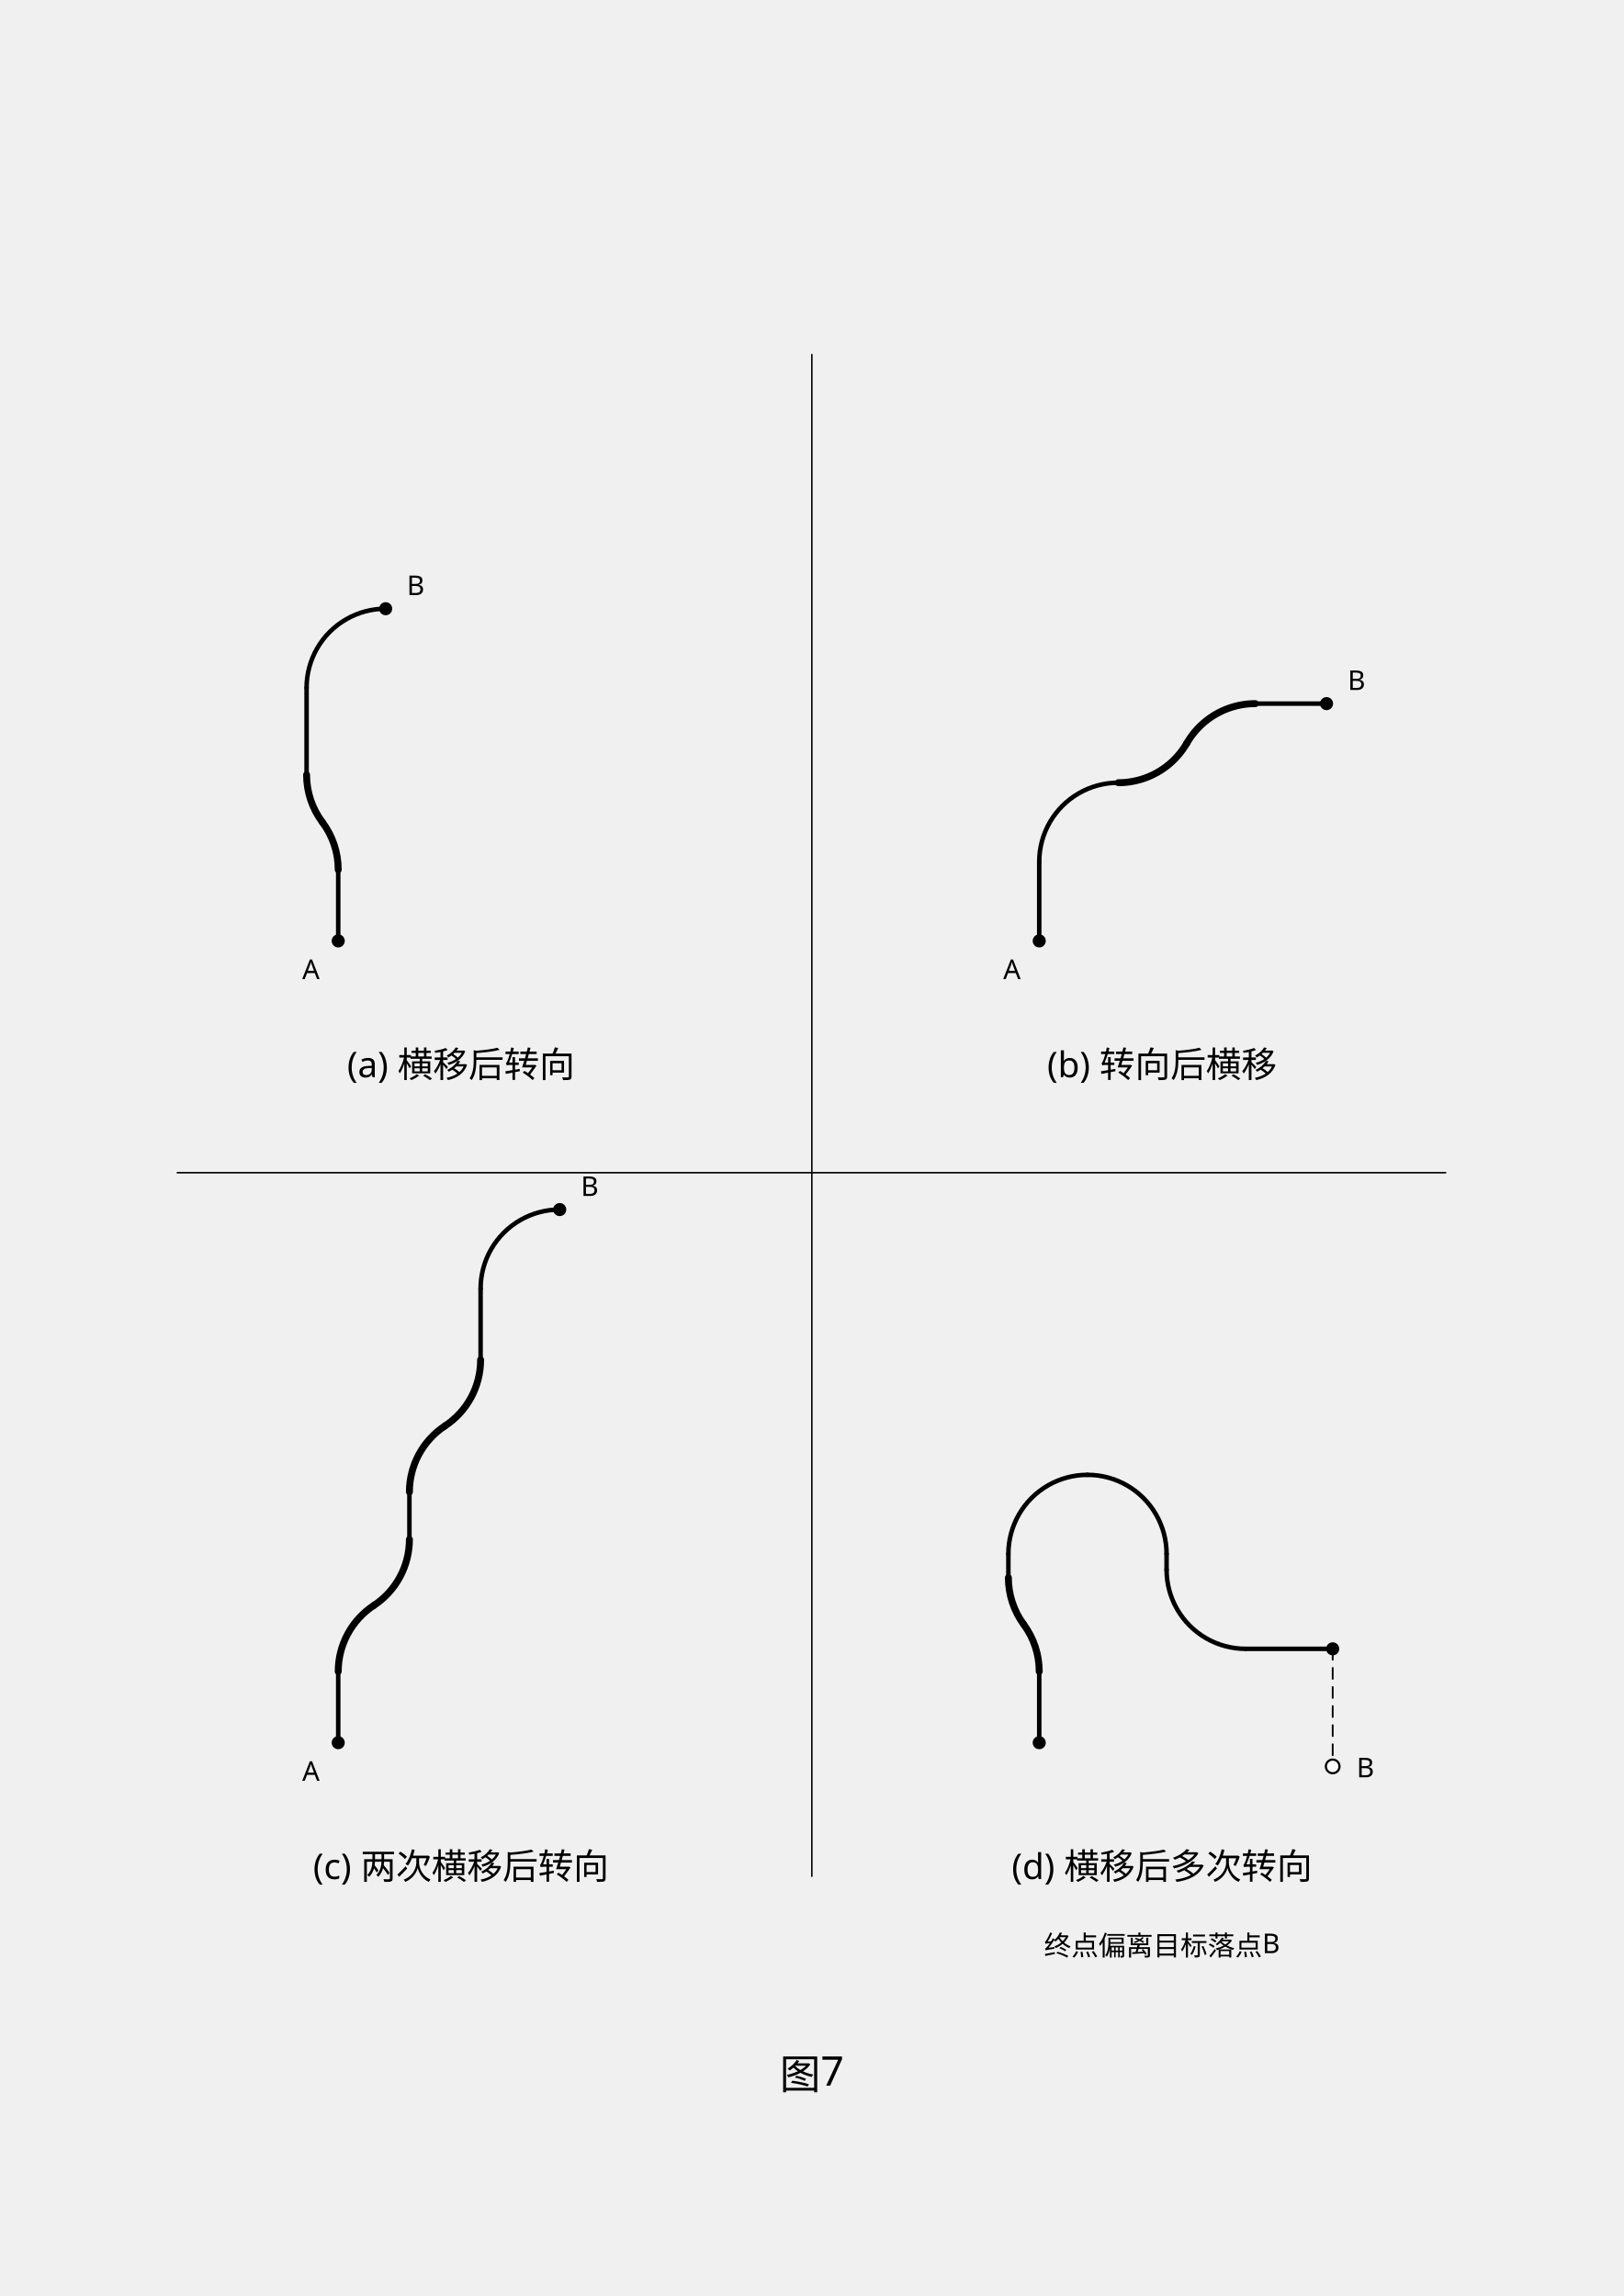
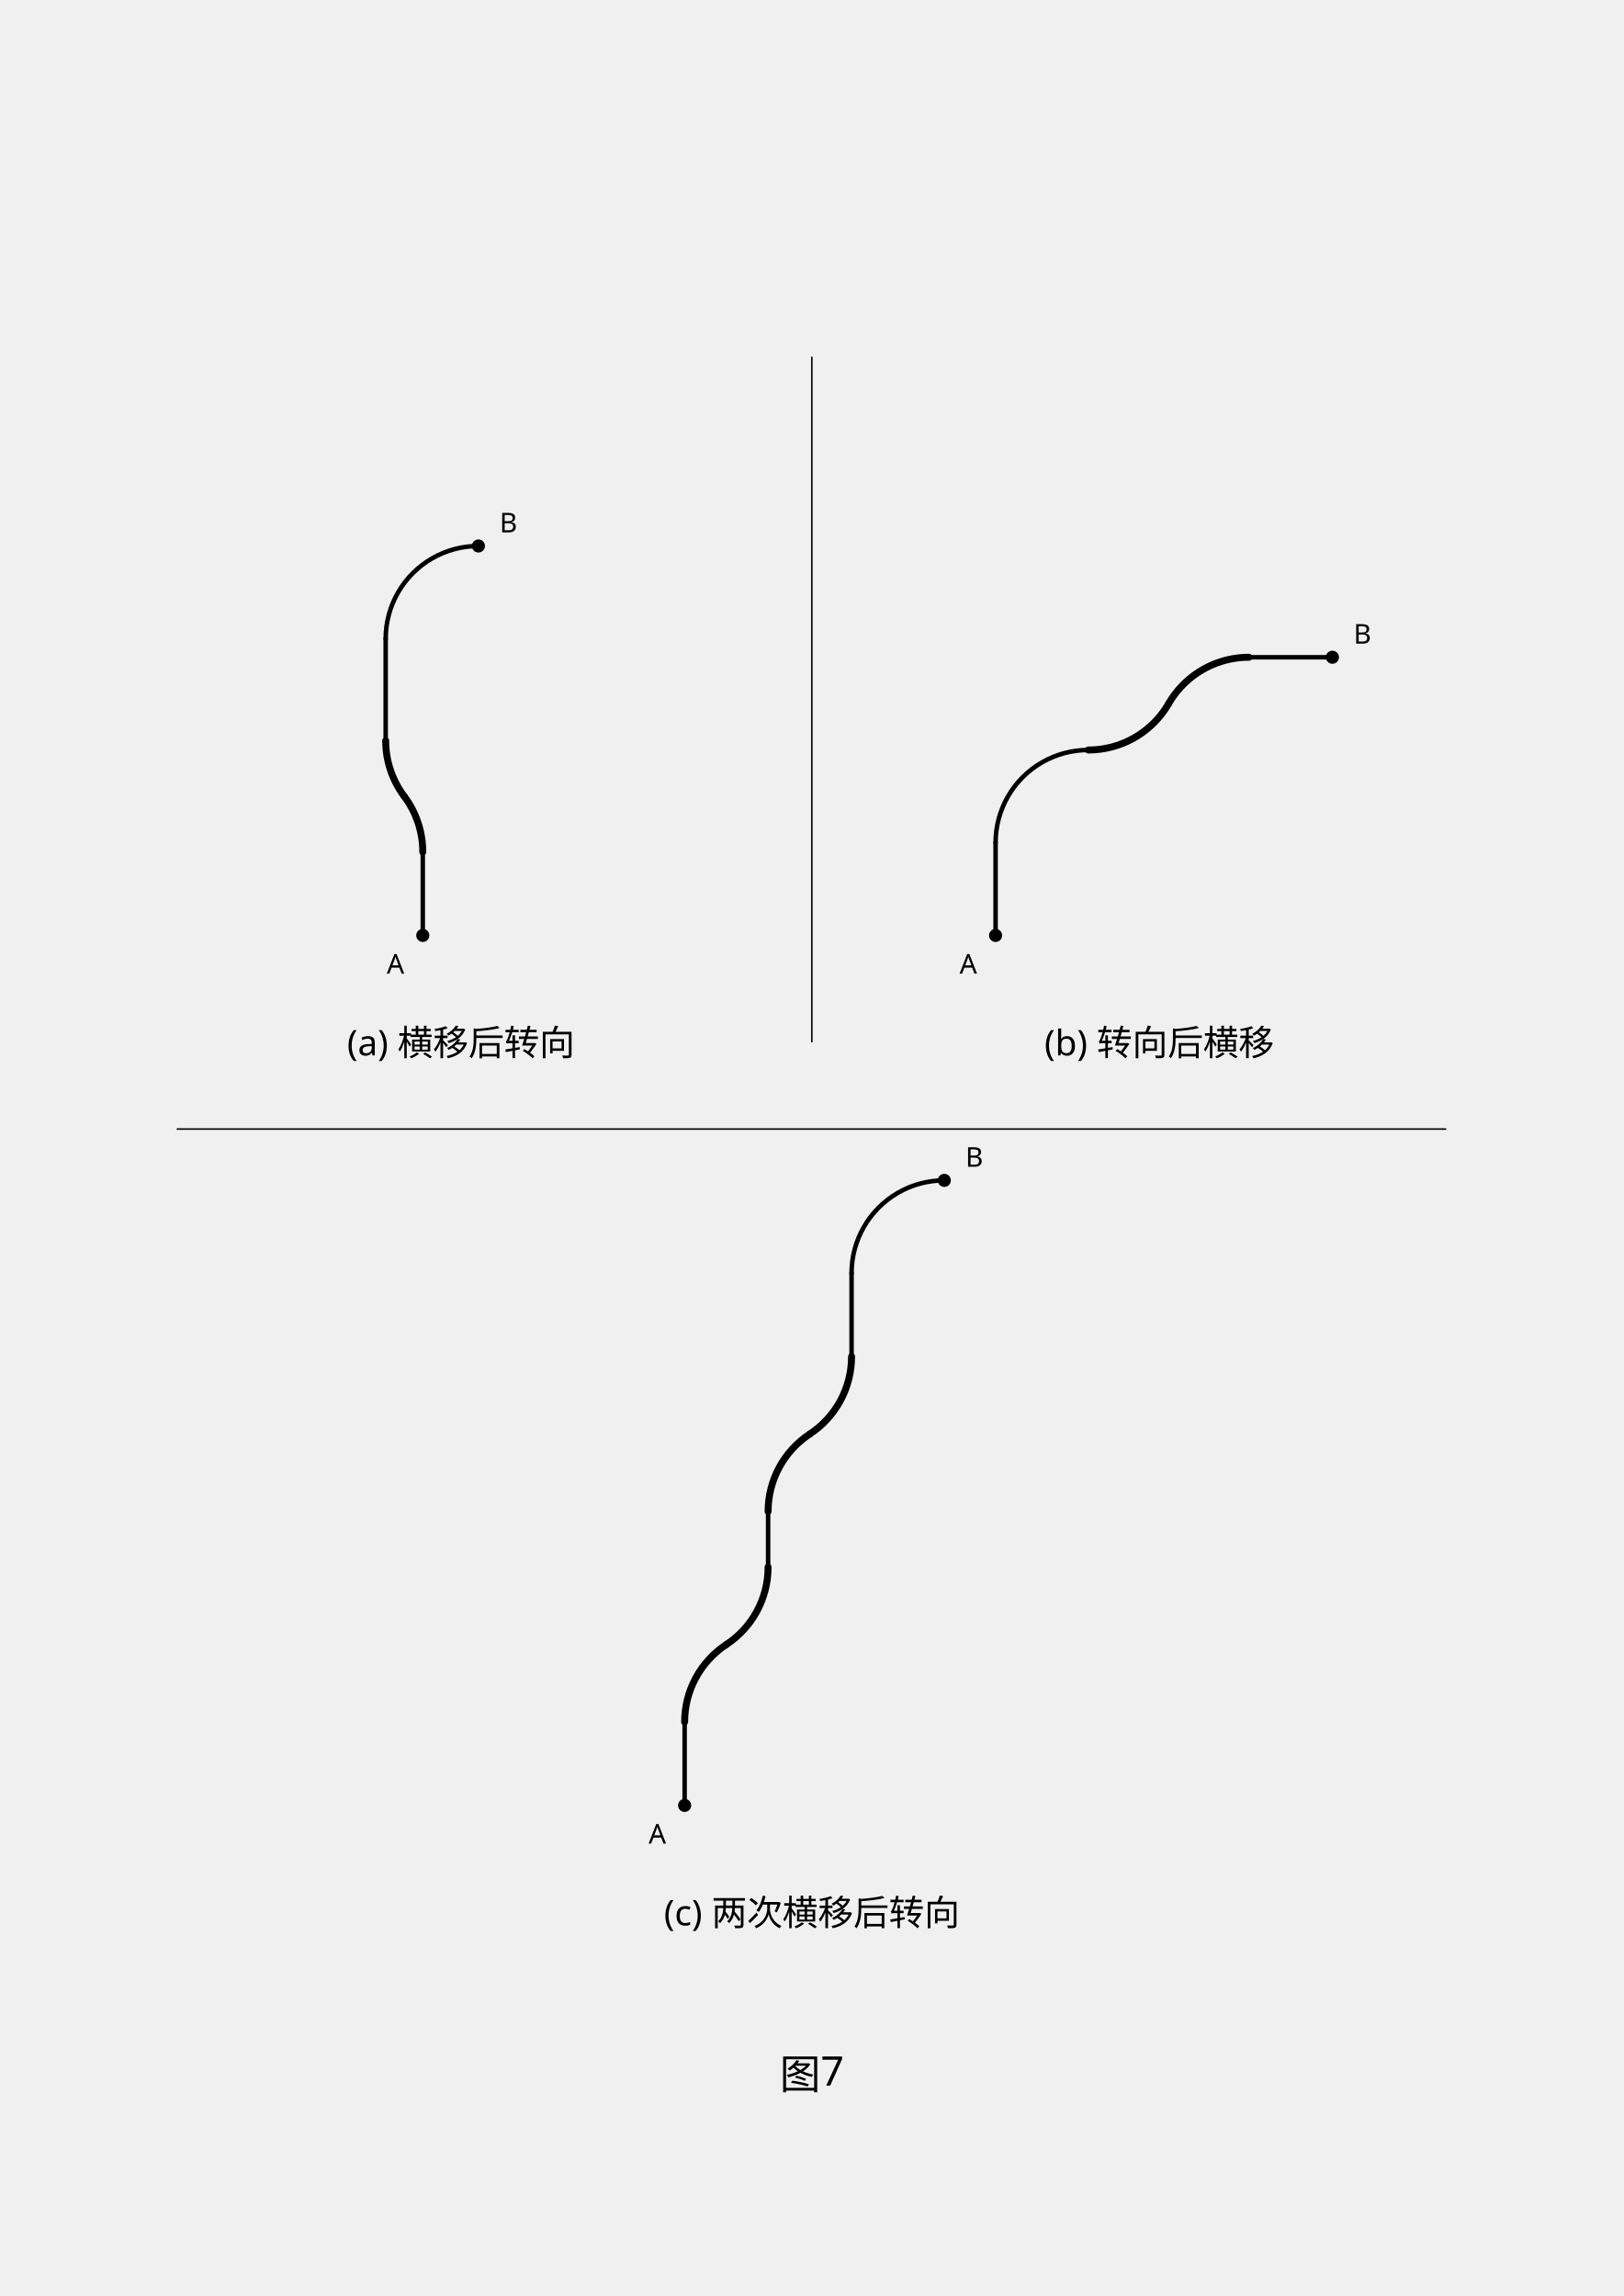
<svg xmlns="http://www.w3.org/2000/svg" width="210mm" height="297mm" viewBox="0 0 595.28 841.89">
-   <path d="M 124 345 L 124 318.9" fill="none" stroke="rgb(0,0,0)" stroke-width="1.65" stroke-linecap="round" stroke-linejoin="round" />
-   <path d="M 124 318.9 C 124 315.783 123.498 312.686 122.512 309.729 C 121.526 306.772 120.07 303.994 118.2 301.5" fill="none" stroke="rgb(0,0,0)" stroke-width="2.55" stroke-linecap="round" stroke-linejoin="round" />
-   <path d="M 118.2 301.5 C 116.33 299.006 114.874 296.228 113.888 293.271 C 112.903 290.314 112.4 287.217 112.4 284.1" fill="none" stroke="rgb(0,0,0)" stroke-width="2.55" stroke-linecap="round" stroke-linejoin="round" />
-   <path d="M 112.4 284.1 L 112.4 252.2" fill="none" stroke="rgb(0,0,0)" stroke-width="1.65" stroke-linecap="round" stroke-linejoin="round" />
-   <path d="M 112.4 252.2 C 112.4 247.109 113.74 242.109 116.285 237.7 C 118.831 233.291 122.491 229.631 126.9 227.085 C 131.309 224.54 136.309 223.2 141.4 223.2" fill="none" stroke="rgb(0,0,0)" stroke-width="1.65" stroke-linecap="round" stroke-linejoin="round" />
-   <circle cx="124" cy="345" r="2" fill="black" stroke="black" stroke-width="0.8" />
-   <circle cx="141.4" cy="223.2" r="2" fill="black" stroke="black" stroke-width="0.8" />
-   <text x="114" y="359" font-family="SimHei, Microsoft YaHei, sans-serif" font-size="10" text-anchor="middle">A</text>
-   <text x="152.4" y="218.2" font-family="SimHei, Microsoft YaHei, sans-serif" font-size="10" text-anchor="middle">B</text>
-   <text x="169" y="395" font-family="SimHei, Microsoft YaHei, sans-serif" font-size="13" text-anchor="middle">(a) 横移后转向</text>
-   <path d="M 381 345 L 381 316" fill="none" stroke="rgb(0,0,0)" stroke-width="1.65" stroke-linecap="round" stroke-linejoin="round" />
-   <path d="M 381 316 C 381 310.909 382.34 305.909 384.885 301.5 C 387.43 297.091 391.091 293.43 395.5 290.885 C 399.909 288.34 404.909 287 410 287" fill="none" stroke="rgb(0,0,0)" stroke-width="1.65" stroke-linecap="round" stroke-linejoin="round" />
-   <path d="M 410 287 C 413.383 287 416.74 286.408 419.919 285.251 C 423.098 284.094 426.049 282.39 428.641 280.215 C 431.232 278.041 433.423 275.43 435.115 272.5" fill="none" stroke="rgb(0,0,0)" stroke-width="2.55" stroke-linecap="round" stroke-linejoin="round" />
-   <path d="M 435.115 272.5 C 436.806 269.57 438.997 266.959 441.589 264.785 C 444.18 262.61 447.132 260.906 450.311 259.749 C 453.49 258.592 456.847 258 460.229 258" fill="none" stroke="rgb(0,0,0)" stroke-width="2.55" stroke-linecap="round" stroke-linejoin="round" />
-   <path d="M 460.229 258 L 486.329 258" fill="none" stroke="rgb(0,0,0)" stroke-width="1.65" stroke-linecap="round" stroke-linejoin="round" />
-   <circle cx="381" cy="345" r="2" fill="black" stroke="black" stroke-width="0.8" />
-   <circle cx="486.329" cy="258" r="2" fill="black" stroke="black" stroke-width="0.8" />
-   <text x="371" y="359" font-family="SimHei, Microsoft YaHei, sans-serif" font-size="10" text-anchor="middle">A</text>
-   <text x="497.329" y="253" font-family="SimHei, Microsoft YaHei, sans-serif" font-size="10" text-anchor="middle">B</text>
-   <text x="426" y="395" font-family="SimHei, Microsoft YaHei, sans-serif" font-size="13" text-anchor="middle">(b) 转向后横移</text>
-   <path d="M 124 639 L 124 612.9" fill="none" stroke="rgb(0,0,0)" stroke-width="1.65" stroke-linecap="round" stroke-linejoin="round" />
-   <path d="M 124 612.9 C 124 608.098 125.192 603.371 127.47 599.144 C 129.748 594.917 133.04 591.321 137.05 588.68" fill="none" stroke="rgb(0,0,0)" stroke-width="2.55" stroke-linecap="round" stroke-linejoin="round" />
-   <path d="M 137.05 588.68 C 141.06 586.039 144.352 582.444 146.63 578.216 C 148.908 573.989 150.1 569.262 150.1 564.461" fill="none" stroke="rgb(0,0,0)" stroke-width="2.55" stroke-linecap="round" stroke-linejoin="round" />
-   <path d="M 150.1 564.461 L 150.1 547.061" fill="none" stroke="rgb(0,0,0)" stroke-width="1.65" stroke-linecap="round" stroke-linejoin="round" />
-   <path d="M 150.1 547.061 C 150.1 542.259 151.292 537.532 153.57 533.304 C 155.848 529.077 159.14 525.482 163.15 522.841" fill="none" stroke="rgb(0,0,0)" stroke-width="2.55" stroke-linecap="round" stroke-linejoin="round" />
-   <path d="M 163.15 522.841 C 167.16 520.2 170.452 516.604 172.73 512.377 C 175.008 508.149 176.2 503.423 176.2 498.621" fill="none" stroke="rgb(0,0,0)" stroke-width="2.55" stroke-linecap="round" stroke-linejoin="round" />
-   <path d="M 176.2 498.621 L 176.2 472.521" fill="none" stroke="rgb(0,0,0)" stroke-width="1.65" stroke-linecap="round" stroke-linejoin="round" />
-   <path d="M 176.2 472.521 C 176.2 467.43 177.54 462.43 180.085 458.021 C 182.631 453.612 186.291 449.951 190.7 447.406 C 195.109 444.861 200.109 443.521 205.2 443.521" fill="none" stroke="rgb(0,0,0)" stroke-width="1.65" stroke-linecap="round" stroke-linejoin="round" />
-   <circle cx="124" cy="639" r="2" fill="black" stroke="black" stroke-width="0.8" />
-   <circle cx="205.2" cy="443.521" r="2" fill="black" stroke="black" stroke-width="0.8" />
-   <text x="114" y="653" font-family="SimHei, Microsoft YaHei, sans-serif" font-size="10" text-anchor="middle">A</text>
-   <text x="216.2" y="438.521" font-family="SimHei, Microsoft YaHei, sans-serif" font-size="10" text-anchor="middle">B</text>
-   <text x="169" y="689" font-family="SimHei, Microsoft YaHei, sans-serif" font-size="13" text-anchor="middle">(c) 两次横移后转向</text>
-   <path d="M 381 639 L 381 612.9" fill="none" stroke="rgb(0,0,0)" stroke-width="1.65" stroke-linecap="round" stroke-linejoin="round" />
-   <path d="M 381 612.9 C 381 609.824 380.51 606.767 379.55 603.845 C 378.589 600.922 377.17 598.171 375.345 595.695" fill="none" stroke="rgb(0,0,0)" stroke-width="2.55" stroke-linecap="round" stroke-linejoin="round" />
-   <path d="M 375.345 595.695 C 373.52 593.219 372.101 590.468 371.14 587.545 C 370.18 584.623 369.69 581.566 369.69 578.49" fill="none" stroke="rgb(0,0,0)" stroke-width="2.55" stroke-linecap="round" stroke-linejoin="round" />
-   <path d="M 369.69 578.49 L 369.69 569.79" fill="none" stroke="rgb(0,0,0)" stroke-width="1.65" stroke-linecap="round" stroke-linejoin="round" />
-   <path d="M 369.69 569.79 C 369.69 564.699 371.03 559.699 373.575 555.29 C 376.12 550.881 379.781 547.221 384.19 544.675 C 388.599 542.13 393.599 540.79 398.69 540.79" fill="none" stroke="rgb(0,0,0)" stroke-width="1.65" stroke-linecap="round" stroke-linejoin="round" />
-   <path d="M 398.69 540.79 C 403.781 540.79 408.781 542.13 413.19 544.675 C 417.599 547.221 421.26 550.881 423.805 555.29 C 426.35 559.699 427.69 564.699 427.69 569.79" fill="none" stroke="rgb(0,0,0)" stroke-width="1.65" stroke-linecap="round" stroke-linejoin="round" />
-   <path d="M 427.69 569.79 L 427.69 575.59" fill="none" stroke="rgb(0,0,0)" stroke-width="1.65" stroke-linecap="round" stroke-linejoin="round" />
-   <path d="M 427.69 575.59 C 427.69 580.681 429.03 585.682 431.575 590.09 C 434.12 594.499 437.781 598.159 442.19 600.705 C 446.599 603.25 451.599 604.59 456.69 604.59" fill="none" stroke="rgb(0,0,0)" stroke-width="1.65" stroke-linecap="round" stroke-linejoin="round" />
-   <path d="M 456.69 604.59 L 488.59 604.59" fill="none" stroke="rgb(0,0,0)" stroke-width="1.65" stroke-linecap="round" stroke-linejoin="round" />
-   <circle cx="381" cy="639" r="2" fill="black" stroke="black" stroke-width="0.8" />
-   <circle cx="488.59" cy="604.59" r="2" fill="black" stroke="black" stroke-width="0.8" />
-   <text x="426" y="689" font-family="SimHei, Microsoft YaHei, sans-serif" font-size="13" text-anchor="middle">(d) 横移后多次转向</text>
-   <path d="M 488.59 604.59 L 488.59 647.7" fill="none" stroke="rgb(0,0,0)" stroke-width="0.65" stroke-linecap="round" stroke-linejoin="round" stroke-dasharray="4 3" />
-   <circle cx="488.59" cy="647.7" r="2.5" fill="white" stroke="black" stroke-width="0.8" />
-   <text x="500.59" y="651.7" font-family="SimHei, Microsoft YaHei, sans-serif" font-size="10" text-anchor="middle">B</text>
-   <text x="426" y="717" font-family="SimHei, Microsoft YaHei, sans-serif" font-size="10" text-anchor="middle">终点偏离目标落点B</text>
-   <path d="M 297.64 130 L 297.64 688" fill="none" stroke="rgb(0,0,0)" stroke-width="0.55" stroke-linecap="round" stroke-linejoin="round" />
-   <path d="M 65 430 L 530 430" fill="none" stroke="rgb(0,0,0)" stroke-width="0.55" stroke-linecap="round" stroke-linejoin="round" />
+   <path d="M 155 343 L 155 312.4" fill="none" stroke="rgb(0,0,0)" stroke-width="1.65" stroke-linecap="round" stroke-linejoin="round" />
+   <path d="M 155 312.4 C 155 308.746 154.411 305.115 153.255 301.648 C 152.1 298.181 150.393 294.923 148.2 292" fill="none" stroke="rgb(0,0,0)" stroke-width="2.55" stroke-linecap="round" stroke-linejoin="round" />
+   <path d="M 148.2 292 C 146.007 289.077 144.3 285.819 143.145 282.352 C 141.989 278.885 141.4 275.254 141.4 271.6" fill="none" stroke="rgb(0,0,0)" stroke-width="2.55" stroke-linecap="round" stroke-linejoin="round" />
+   <path d="M 141.4 271.6 L 141.4 234.2" fill="none" stroke="rgb(0,0,0)" stroke-width="1.65" stroke-linecap="round" stroke-linejoin="round" />
+   <path d="M 141.4 234.2 C 141.4 228.232 142.971 222.369 145.955 217.2 C 148.939 212.031 153.231 207.739 158.4 204.755 C 163.569 201.771 169.432 200.2 175.4 200.2" fill="none" stroke="rgb(0,0,0)" stroke-width="1.65" stroke-linecap="round" stroke-linejoin="round" />
+   <circle cx="155" cy="343" r="2" fill="black" stroke="black" stroke-width="0.8" />
+   <circle cx="175.4" cy="200.2" r="2" fill="black" stroke="black" stroke-width="0.8" />
+   <text x="145" y="357" font-family="SimHei, Microsoft YaHei, sans-serif" font-size="10" text-anchor="middle">A</text>
+   <text x="186.4" y="195.2" font-family="SimHei, Microsoft YaHei, sans-serif" font-size="10" text-anchor="middle">B</text>
+   <text x="169" y="387" font-family="SimHei, Microsoft YaHei, sans-serif" font-size="13" text-anchor="middle">(a) 横移后转向</text>
+   <path d="M 365 343 L 365 309" fill="none" stroke="rgb(0,0,0)" stroke-width="1.65" stroke-linecap="round" stroke-linejoin="round" />
+   <path d="M 365 309 C 365 303.032 366.571 297.169 369.555 292 C 372.539 286.831 376.831 282.539 382 279.555 C 387.169 276.571 393.032 275 399 275" fill="none" stroke="rgb(0,0,0)" stroke-width="1.65" stroke-linecap="round" stroke-linejoin="round" />
+   <path d="M 399 275 C 402.966 275 406.902 274.306 410.629 272.95 C 414.356 271.593 417.817 269.595 420.855 267.046 C 423.893 264.496 426.462 261.435 428.445 258" fill="none" stroke="rgb(0,0,0)" stroke-width="2.55" stroke-linecap="round" stroke-linejoin="round" />
+   <path d="M 428.445 258 C 430.428 254.565 432.997 251.504 436.035 248.954 C 439.073 246.405 442.534 244.407 446.261 243.05 C 449.988 241.694 453.924 241 457.89 241" fill="none" stroke="rgb(0,0,0)" stroke-width="2.55" stroke-linecap="round" stroke-linejoin="round" />
+   <path d="M 457.89 241 L 488.49 241" fill="none" stroke="rgb(0,0,0)" stroke-width="1.65" stroke-linecap="round" stroke-linejoin="round" />
+   <circle cx="365" cy="343" r="2" fill="black" stroke="black" stroke-width="0.8" />
+   <circle cx="488.49" cy="241" r="2" fill="black" stroke="black" stroke-width="0.8" />
+   <text x="355" y="357" font-family="SimHei, Microsoft YaHei, sans-serif" font-size="10" text-anchor="middle">A</text>
+   <text x="499.49" y="236" font-family="SimHei, Microsoft YaHei, sans-serif" font-size="10" text-anchor="middle">B</text>
+   <text x="425" y="387" font-family="SimHei, Microsoft YaHei, sans-serif" font-size="13" text-anchor="middle">(b) 转向后横移</text>
+   <path d="M 251 662 L 251 631.4" fill="none" stroke="rgb(0,0,0)" stroke-width="1.65" stroke-linecap="round" stroke-linejoin="round" />
+   <path d="M 251 631.4 C 251 625.77 252.398 620.229 255.068 615.272 C 257.739 610.316 261.598 606.101 266.3 603.004" fill="none" stroke="rgb(0,0,0)" stroke-width="2.55" stroke-linecap="round" stroke-linejoin="round" />
+   <path d="M 266.3 603.004 C 271.002 599.908 274.861 595.693 277.532 590.736 C 280.202 585.78 281.6 580.239 281.6 574.609" fill="none" stroke="rgb(0,0,0)" stroke-width="2.55" stroke-linecap="round" stroke-linejoin="round" />
+   <path d="M 281.6 574.609 L 281.6 554.209" fill="none" stroke="rgb(0,0,0)" stroke-width="1.65" stroke-linecap="round" stroke-linejoin="round" />
+   <path d="M 281.6 554.209 C 281.6 548.579 282.998 543.037 285.668 538.081 C 288.339 533.125 292.198 528.91 296.9 525.813" fill="none" stroke="rgb(0,0,0)" stroke-width="2.55" stroke-linecap="round" stroke-linejoin="round" />
+   <path d="M 296.9 525.813 C 301.602 522.717 305.461 518.501 308.132 513.545 C 310.802 508.589 312.2 503.047 312.2 497.418" fill="none" stroke="rgb(0,0,0)" stroke-width="2.55" stroke-linecap="round" stroke-linejoin="round" />
+   <path d="M 312.2 497.418 L 312.2 466.818" fill="none" stroke="rgb(0,0,0)" stroke-width="1.65" stroke-linecap="round" stroke-linejoin="round" />
+   <path d="M 312.2 466.818 C 312.2 460.849 313.771 454.986 316.755 449.818 C 319.739 444.649 324.031 440.357 329.2 437.373 C 334.369 434.389 340.232 432.818 346.2 432.818" fill="none" stroke="rgb(0,0,0)" stroke-width="1.65" stroke-linecap="round" stroke-linejoin="round" />
+   <circle cx="251" cy="662" r="2" fill="black" stroke="black" stroke-width="0.8" />
+   <circle cx="346.2" cy="432.818" r="2" fill="black" stroke="black" stroke-width="0.8" />
+   <text x="241" y="676" font-family="SimHei, Microsoft YaHei, sans-serif" font-size="10" text-anchor="middle">A</text>
+   <text x="357.2" y="427.818" font-family="SimHei, Microsoft YaHei, sans-serif" font-size="10" text-anchor="middle">B</text>
+   <text x="297.64" y="706" font-family="SimHei, Microsoft YaHei, sans-serif" font-size="13" text-anchor="middle">(c) 两次横移后转向</text>
+   <path d="M 297.64 131 L 297.64 382" fill="none" stroke="rgb(0,0,0)" stroke-width="0.55" stroke-linecap="round" stroke-linejoin="round" />
+   <path d="M 65 414 L 530 414" fill="none" stroke="rgb(0,0,0)" stroke-width="0.55" stroke-linecap="round" stroke-linejoin="round" />
  <text x="297.64" y="766" font-family="SimHei, Microsoft YaHei, sans-serif" font-size="15" text-anchor="middle">图7</text>
</svg>
